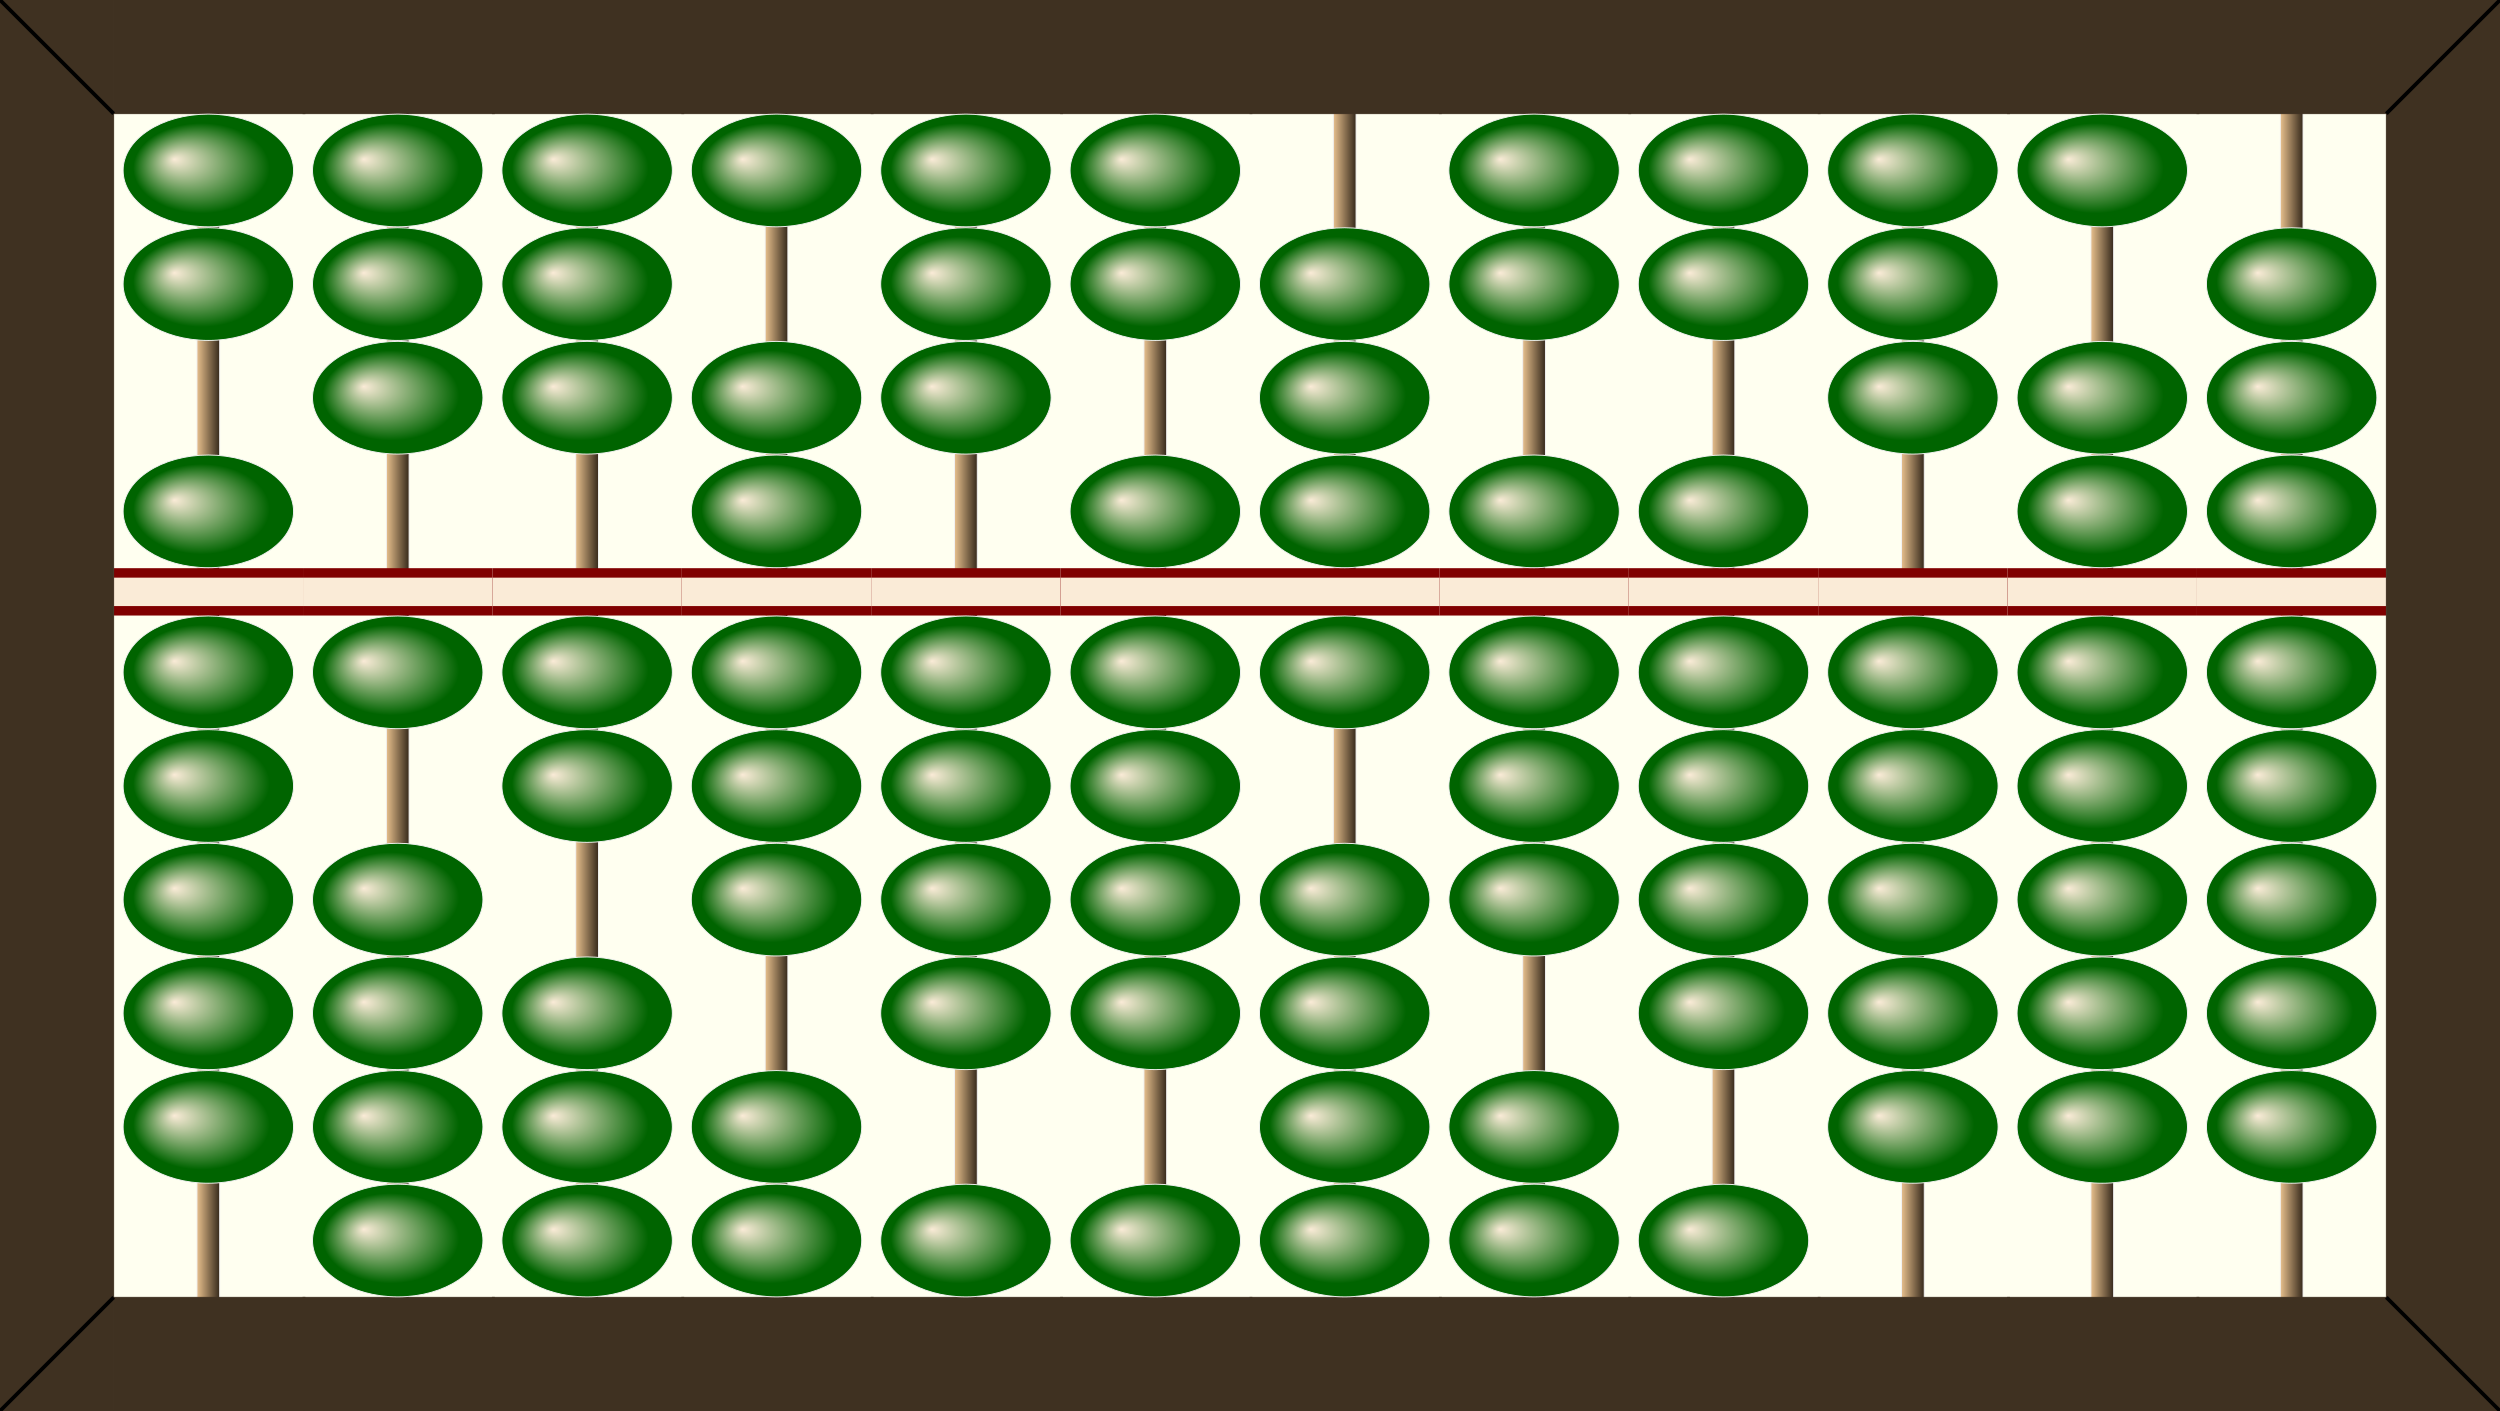
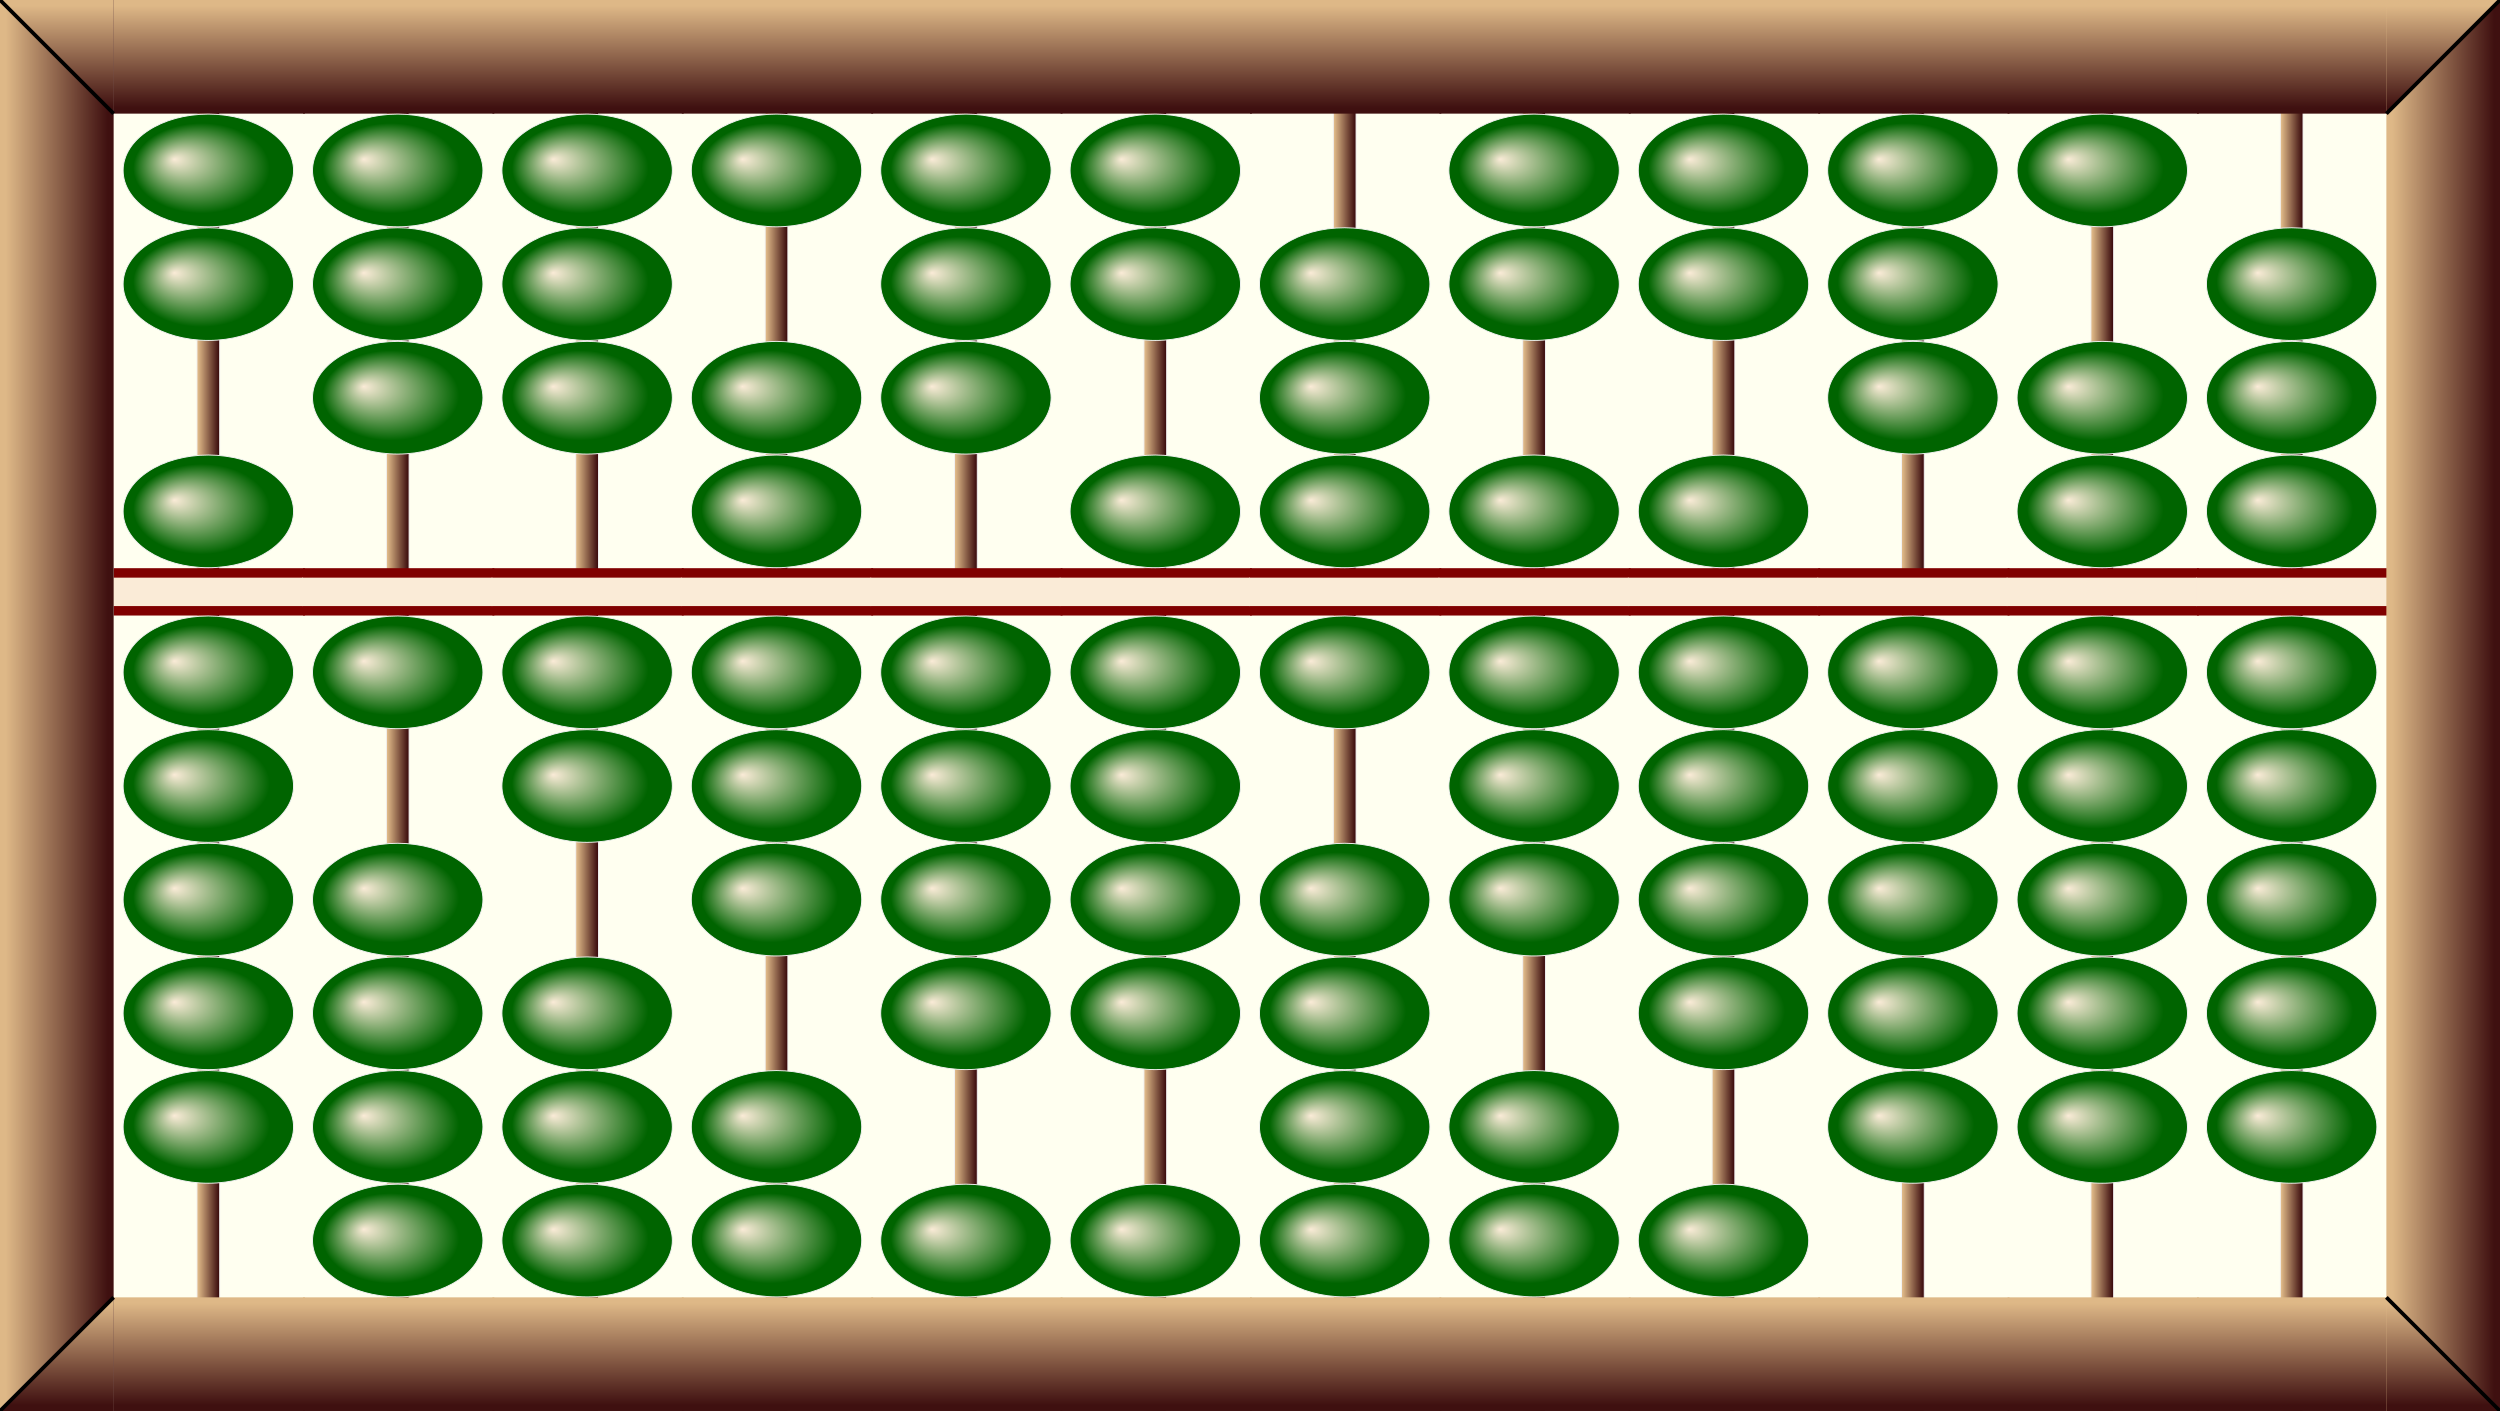
<svg xmlns="http://www.w3.org/2000/svg" x="0px" y="0px" width="660.0px" height="372.5px" viewBox="80 0 2640 1490">
  <defs>
    <radialGradient id="grad1" cx="50%" cy="50%" r="50%" fx="30%" fy="40%">
      <stop offset="0%" stop-color="antiquewhite" />
      <stop offset="80%" stop-color="Darkgreen" />
    </radialGradient>
    <linearGradient id="rodgrad">
      <stop offset="5%" stop-color="BurlyWood" />
-       <stop offset="95%" stop-color="#3f3121" />
+       <stop offset="95%" stop-color="#3f1010" />
+     </linearGradient>
+     <linearGradient id="rodgrad2" gradientTransform="rotate(90)">
+       <stop offset="5%" stop-color="BurlyWood" />
+       <stop offset="95%" stop-color="#3f1010" />
+     </linearGradient>
+     <linearGradient id="jap1">
+       <stop offset="5%" stop-color="BurlyWood" />
+       <stop offset="95%" stop-color="#3f0010" />
+     </linearGradient>
+     <linearGradient id="jap2">
+       <stop offset="5%" stop-color="#250000" />
+       <stop offset="95%" stop-color="Peru" />
    </linearGradient>
    <g id="bead">
-       <polygon fill="#bb7748" stroke="#F2F2F2" points="80,0 5,60 195,60 119,0" />
-       <polygon fill="#854c24" stroke="#F2F2F2" points="119,120 195,60 5,60 80,120" />
+       <polygon fill="url(#jap1)" stroke="#F2F2F2" points="80,0 5,60 195,60 119,0" />
+       <polygon fill="url(#jap2)" stroke="#F2F2F2" points="119,120 195,60 5,60 80,120" />
    </g>
    <g id="bead2">
      <ellipse cx="100" cy="60" rx="90" ry="59.5" fill="url(#grad1)" stroke="#F2F2F2" />
    </g>
    <g id="frame">
-       <rect y="0" fill="#3f3121" stroke="#3f3121" width="202" height="120" />
+       <rect y="0" fill="url(#rodgrad2)" width="202" height="120" />
    </g>
    <g id="bar">
-       <rect x="0" y="0" width="200" height="50" fill="Maroon" />
-       <rect y="10" fill="AntiqueWhite" width="200" height="30" />
+       <rect x="0" y="0" width="202" height="50" fill="Maroon" />
+       <rect x="-1" y="10" fill="AntiqueWhite" width="202" height="30" />
    </g>
    <g id="bardot">
      <use href="#bar" />
      <circle cx="100" cy="25" r="12" stroke="black" stroke-width="3" fill="green" />
    </g>
  </defs>
  <rect width="2560" height="1490" x="80" y="0" fill="Ivory" />
  <rect x="288" y="0.5" fill="url(#rodgrad)" stroke="#F2F2F2" width="24" height="1490" />
  <use href="#frame" x="200" y="0" />
  <use href="#frame" x="200" y="1370" />
  <use href="#bar" x="200" y="600" />
  <use href="#bead2" x="200" y="120" />
  <use href="#bead2" x="200" y="240" />
  <use href="#bead2" x="200" y="480" />
  <use href="#bead2" x="200" y="650" />
  <use href="#bead2" x="200" y="770" />
  <use href="#bead2" x="200" y="890" />
  <use href="#bead2" x="200" y="1010" />
  <use href="#bead2" x="200" y="1130" />
  <rect x="488" y="0.5" fill="url(#rodgrad)" stroke="#F2F2F2" width="24" height="1490" />
  <use href="#frame" x="400" y="0" />
  <use href="#frame" x="400" y="1370" />
  <use href="#bar" x="400" y="600" />
  <use href="#bead2" x="400" y="120" />
  <use href="#bead2" x="400" y="240" />
  <use href="#bead2" x="400" y="360" />
  <use href="#bead2" x="400" y="650" />
  <use href="#bead2" x="400" y="890" />
  <use href="#bead2" x="400" y="1010" />
  <use href="#bead2" x="400" y="1130" />
  <use href="#bead2" x="400" y="1250" />
  <rect x="688" y="0.5" fill="url(#rodgrad)" stroke="#F2F2F2" width="24" height="1490" />
  <use href="#frame" x="600" y="0" />
  <use href="#frame" x="600" y="1370" />
  <use href="#bar" x="600" y="600" />
  <use href="#bead2" x="600" y="120" />
  <use href="#bead2" x="600" y="240" />
  <use href="#bead2" x="600" y="360" />
  <use href="#bead2" x="600" y="650" />
  <use href="#bead2" x="600" y="770" />
  <use href="#bead2" x="600" y="1010" />
  <use href="#bead2" x="600" y="1130" />
  <use href="#bead2" x="600" y="1250" />
  <rect x="888" y="0.5" fill="url(#rodgrad)" stroke="#F2F2F2" width="24" height="1490" />
  <use href="#frame" x="800" y="0" />
  <use href="#frame" x="800" y="1370" />
  <use href="#bar" x="800" y="600" />
  <use href="#bead2" x="800" y="120" />
  <use href="#bead2" x="800" y="360" />
  <use href="#bead2" x="800" y="480" />
  <use href="#bead2" x="800" y="650" />
  <use href="#bead2" x="800" y="770" />
  <use href="#bead2" x="800" y="890" />
  <use href="#bead2" x="800" y="1130" />
  <use href="#bead2" x="800" y="1250" />
  <rect x="1088" y="0.5" fill="url(#rodgrad)" stroke="#F2F2F2" width="24" height="1490" />
  <use href="#frame" x="1000" y="0" />
  <use href="#frame" x="1000" y="1370" />
  <use href="#bar" x="1000" y="600" />
  <use href="#bead2" x="1000" y="120" />
  <use href="#bead2" x="1000" y="240" />
  <use href="#bead2" x="1000" y="360" />
  <use href="#bead2" x="1000" y="650" />
  <use href="#bead2" x="1000" y="770" />
  <use href="#bead2" x="1000" y="890" />
  <use href="#bead2" x="1000" y="1010" />
  <use href="#bead2" x="1000" y="1250" />
  <rect x="1288" y="0.5" fill="url(#rodgrad)" stroke="#F2F2F2" width="24" height="1490" />
  <use href="#frame" x="1200" y="0" />
  <use href="#frame" x="1200" y="1370" />
  <use href="#bar" x="1200" y="600" />
  <use href="#bead2" x="1200" y="120" />
  <use href="#bead2" x="1200" y="240" />
  <use href="#bead2" x="1200" y="480" />
  <use href="#bead2" x="1200" y="650" />
  <use href="#bead2" x="1200" y="770" />
  <use href="#bead2" x="1200" y="890" />
  <use href="#bead2" x="1200" y="1010" />
  <use href="#bead2" x="1200" y="1250" />
  <rect x="1488" y="0.5" fill="url(#rodgrad)" stroke="#F2F2F2" width="24" height="1490" />
  <use href="#frame" x="1400" y="0" />
  <use href="#frame" x="1400" y="1370" />
  <use href="#bar" x="1400" y="600" />
  <use href="#bead2" x="1400" y="240" />
  <use href="#bead2" x="1400" y="360" />
  <use href="#bead2" x="1400" y="480" />
  <use href="#bead2" x="1400" y="650" />
  <use href="#bead2" x="1400" y="890" />
  <use href="#bead2" x="1400" y="1010" />
  <use href="#bead2" x="1400" y="1130" />
  <use href="#bead2" x="1400" y="1250" />
  <rect x="1688" y="0.5" fill="url(#rodgrad)" stroke="#F2F2F2" width="24" height="1490" />
  <use href="#frame" x="1600" y="0" />
  <use href="#frame" x="1600" y="1370" />
  <use href="#bar" x="1600" y="600" />
  <use href="#bead2" x="1600" y="120" />
  <use href="#bead2" x="1600" y="240" />
  <use href="#bead2" x="1600" y="480" />
  <use href="#bead2" x="1600" y="650" />
  <use href="#bead2" x="1600" y="770" />
  <use href="#bead2" x="1600" y="890" />
  <use href="#bead2" x="1600" y="1130" />
  <use href="#bead2" x="1600" y="1250" />
  <rect x="1888" y="0.5" fill="url(#rodgrad)" stroke="#F2F2F2" width="24" height="1490" />
  <use href="#frame" x="1800" y="0" />
  <use href="#frame" x="1800" y="1370" />
  <use href="#bar" x="1800" y="600" />
  <use href="#bead2" x="1800" y="120" />
  <use href="#bead2" x="1800" y="240" />
  <use href="#bead2" x="1800" y="480" />
  <use href="#bead2" x="1800" y="650" />
  <use href="#bead2" x="1800" y="770" />
  <use href="#bead2" x="1800" y="890" />
  <use href="#bead2" x="1800" y="1010" />
  <use href="#bead2" x="1800" y="1250" />
  <rect x="2088" y="0.5" fill="url(#rodgrad)" stroke="#F2F2F2" width="24" height="1490" />
  <use href="#frame" x="2000" y="0" />
  <use href="#frame" x="2000" y="1370" />
  <use href="#bar" x="2000" y="600" />
  <use href="#bead2" x="2000" y="120" />
  <use href="#bead2" x="2000" y="240" />
  <use href="#bead2" x="2000" y="360" />
  <use href="#bead2" x="2000" y="650" />
  <use href="#bead2" x="2000" y="770" />
  <use href="#bead2" x="2000" y="890" />
  <use href="#bead2" x="2000" y="1010" />
  <use href="#bead2" x="2000" y="1130" />
  <rect x="2288" y="0.5" fill="url(#rodgrad)" stroke="#F2F2F2" width="24" height="1490" />
  <use href="#frame" x="2200" y="0" />
  <use href="#frame" x="2200" y="1370" />
  <use href="#bar" x="2200" y="600" />
  <use href="#bead2" x="2200" y="120" />
  <use href="#bead2" x="2200" y="360" />
  <use href="#bead2" x="2200" y="480" />
  <use href="#bead2" x="2200" y="650" />
  <use href="#bead2" x="2200" y="770" />
  <use href="#bead2" x="2200" y="890" />
  <use href="#bead2" x="2200" y="1010" />
  <use href="#bead2" x="2200" y="1130" />
  <rect x="2488" y="0.5" fill="url(#rodgrad)" stroke="#F2F2F2" width="24" height="1490" />
  <use href="#frame" x="2400" y="0" />
  <use href="#frame" x="2400" y="1370" />
  <use href="#bar" x="2400" y="600" />
  <use href="#bead2" x="2400" y="240" />
  <use href="#bead2" x="2400" y="360" />
  <use href="#bead2" x="2400" y="480" />
  <use href="#bead2" x="2400" y="650" />
  <use href="#bead2" x="2400" y="770" />
  <use href="#bead2" x="2400" y="890" />
  <use href="#bead2" x="2400" y="1010" />
  <use href="#bead2" x="2400" y="1130" />
-   <rect x="80" y="0" fill="#3f3121" stroke="#3f3121" width="120" height="1490" />
+   <rect x="80" y="0" fill="url(#rodgrad)" width="120" height="1490" />
+   <polygon fill="url(#rodgrad2)" points="80,0 200,120 200,0" />
  <line x1="80" y1="0" x2="200" y2="120" stroke="black" stroke-width="4" />
+   <polygon fill="url(#rodgrad2)" points="80,1490      200,1370 200,1490" />
  <line x1="80" y1="1490" x2="200" y2="1370" stroke="black" stroke-width="4" />
-   <rect x="2600" y="0" fill="#3f3121" stroke="#3f3121" width="120" height="1490" />
+   <rect x="2600" y="0" fill="url(#rodgrad)" width="120" height="1490" />
+   <polygon fill="url(#rodgrad2)" points="2600,120      2720,0 2600,0" />
  <line x1="2600" y1="120" x2="2720" y2="0" stroke="black" stroke-width="4" />
+   <polygon fill="url(#rodgrad2)" points="2600,     1370 2720,1490 2600,1490" />
  <line x1="2600" y1="1370" x2="2720" y2="1490" stroke="black" stroke-width="4" />
</svg>
